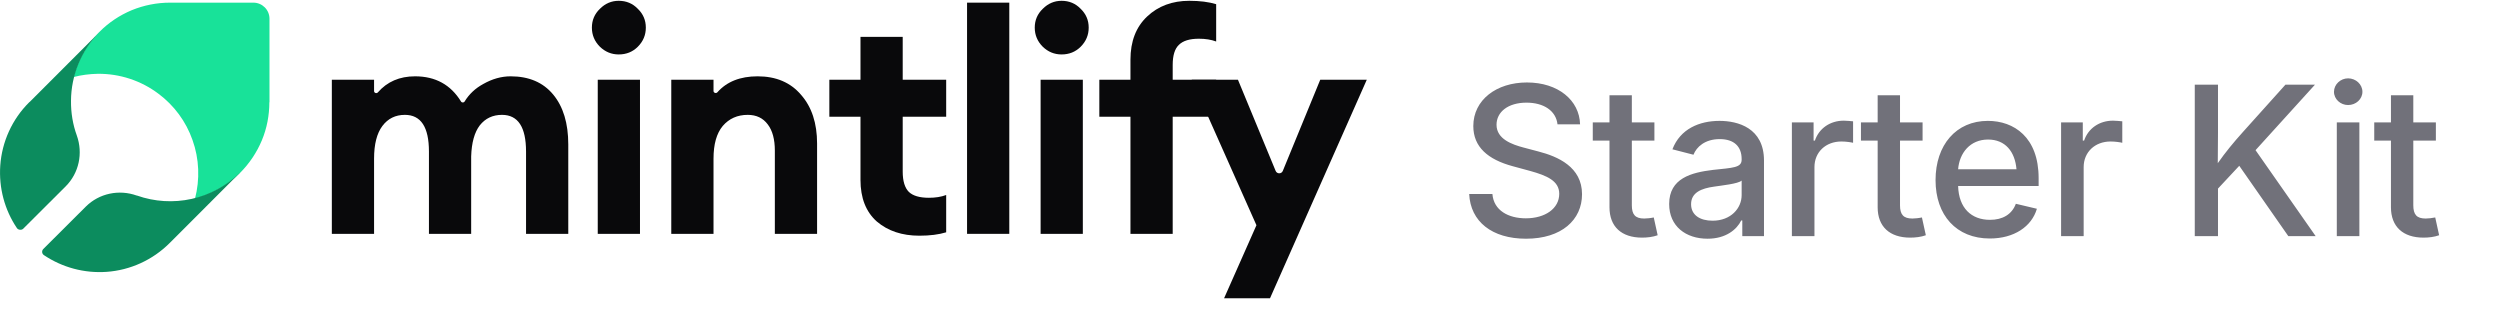
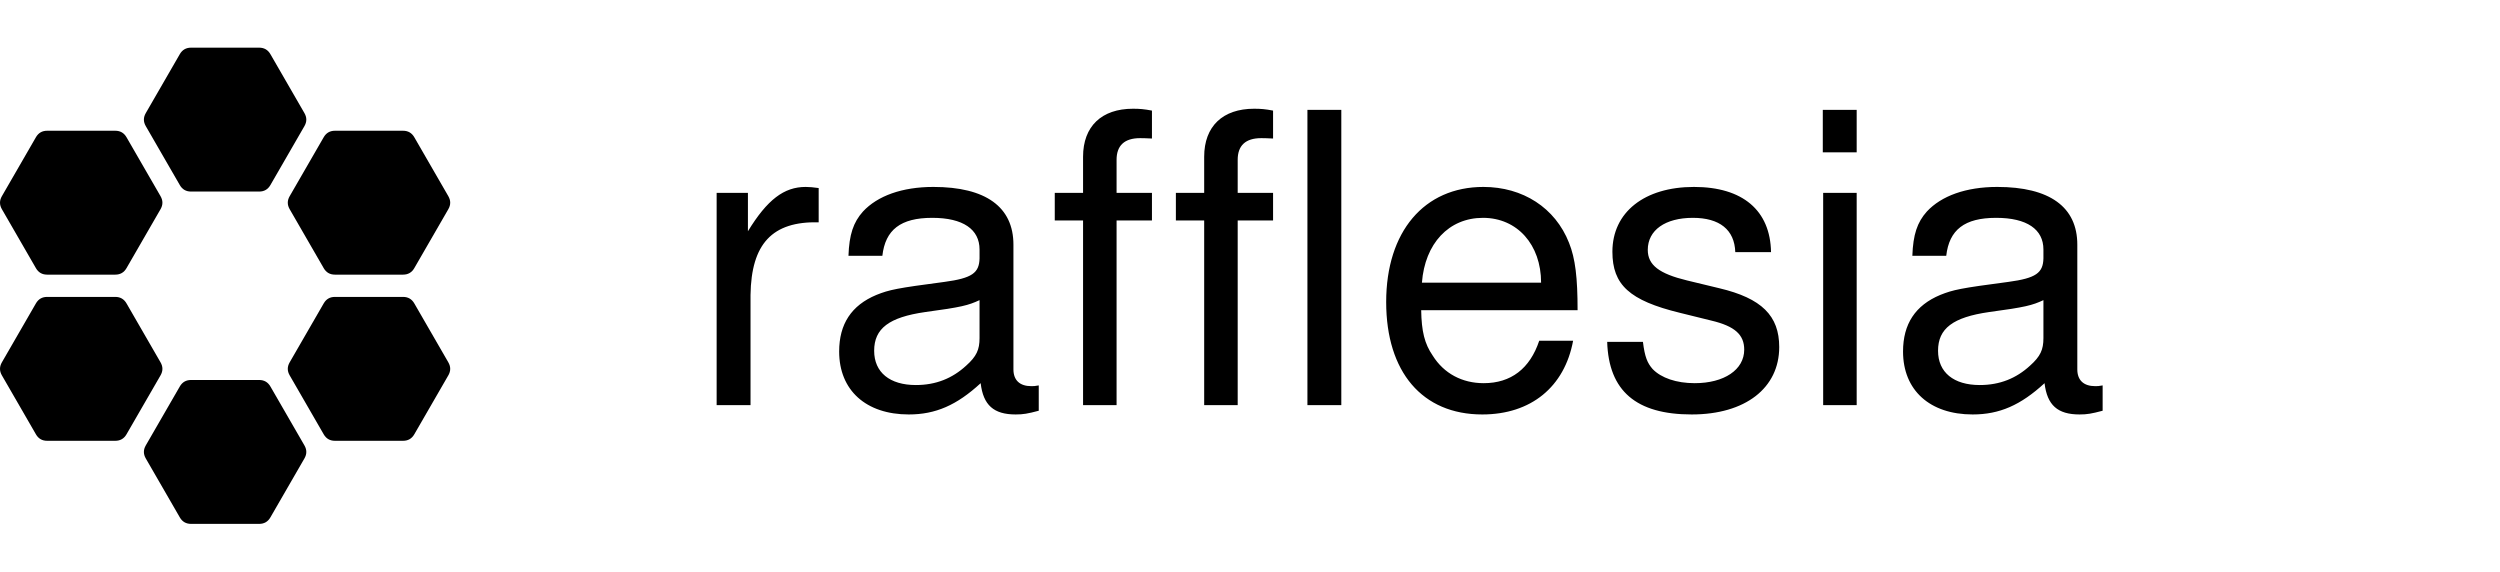
- <svg xmlns="http://www.w3.org/2000/svg" width="180" height="23" viewBox="0 0 180 23" fill="none">
-   <path d="M91.44 21.476H88.133L90.464 16.216L85.802 5.74H89.132L91.847 12.307C91.943 12.536 92.268 12.536 92.362 12.306L95.058 5.74H98.409L91.44 21.476Z" fill="#09090B" />
-   <path d="M81.393 16.837V8.403H79.152V5.74H81.393V4.297C81.393 2.98 81.792 1.944 82.592 1.19C83.391 0.435 84.404 0.058 85.633 0.058C86.387 0.058 87.031 0.139 87.564 0.302V2.988C87.208 2.854 86.794 2.788 86.32 2.788C85.655 2.788 85.174 2.936 84.878 3.232C84.582 3.513 84.434 3.994 84.434 4.674V5.74H87.564V8.403H84.434V16.837H81.393Z" fill="#09090B" />
-   <path d="M76.433 3.92C75.915 3.92 75.463 3.735 75.079 3.365C74.694 2.98 74.502 2.521 74.502 1.989C74.502 1.456 74.694 1.005 75.079 0.635C75.463 0.25 75.915 0.058 76.433 0.058C76.98 0.058 77.438 0.25 77.809 0.635C78.193 1.005 78.386 1.456 78.386 1.989C78.386 2.521 78.193 2.98 77.809 3.365C77.438 3.735 76.98 3.92 76.433 3.92ZM74.924 16.837V5.74H77.964V16.837H74.924Z" fill="#09090B" />
-   <path d="M69.628 16.837V0.191H72.669V16.837H69.628Z" fill="#09090B" />
-   <path d="M66.194 16.97C64.951 16.97 63.93 16.63 63.131 15.949C62.347 15.254 61.955 14.255 61.955 12.953V8.403H59.713V5.74H61.955V2.655H64.995V5.74H68.125V8.403H64.995V12.354C64.995 13.034 65.143 13.523 65.439 13.819C65.735 14.1 66.216 14.24 66.882 14.24C67.355 14.24 67.769 14.174 68.125 14.04V16.726C67.592 16.889 66.948 16.97 66.194 16.97Z" fill="#09090B" />
-   <path d="M48.332 16.837V5.74H51.373V6.551C51.373 6.688 51.559 6.748 51.65 6.646C52.328 5.879 53.293 5.495 54.546 5.495C55.878 5.495 56.921 5.939 57.676 6.827C58.445 7.7 58.83 8.869 58.83 10.334V16.837H55.789V10.844C55.789 10.03 55.619 9.402 55.279 8.958C54.939 8.499 54.458 8.27 53.836 8.27C53.096 8.27 52.497 8.536 52.038 9.069C51.594 9.601 51.373 10.386 51.373 11.421V16.837H48.332Z" fill="#09090B" />
-   <path d="M44.547 3.92C44.029 3.92 43.578 3.735 43.193 3.365C42.809 2.98 42.616 2.521 42.616 1.989C42.616 1.456 42.809 1.005 43.193 0.635C43.578 0.25 44.029 0.058 44.547 0.058C45.095 0.058 45.553 0.25 45.923 0.635C46.308 1.005 46.5 1.456 46.5 1.989C46.5 2.521 46.308 2.98 45.923 3.365C45.553 3.735 45.095 3.92 44.547 3.92ZM43.038 16.837V5.74H46.079V16.837H43.038Z" fill="#09090B" />
-   <path d="M37.875 16.837V10.911C37.875 9.15 37.298 8.27 36.144 8.27C35.478 8.27 34.945 8.521 34.546 9.024C34.161 9.527 33.954 10.275 33.924 11.266V16.837H30.884V10.911C30.884 9.15 30.306 8.27 29.152 8.27C28.472 8.27 27.932 8.536 27.532 9.069C27.133 9.601 26.933 10.386 26.933 11.421V16.837H23.892V5.74H26.933V6.559C26.933 6.695 27.116 6.755 27.206 6.652C27.878 5.881 28.771 5.495 29.885 5.495C31.349 5.495 32.452 6.1 33.193 7.309C33.252 7.404 33.395 7.403 33.454 7.307C33.774 6.78 34.219 6.361 34.79 6.05C35.441 5.68 36.099 5.495 36.765 5.495C38.082 5.495 39.103 5.932 39.828 6.805C40.553 7.678 40.916 8.876 40.916 10.4V16.837H37.875Z" fill="#09090B" />
-   <path d="M19.403 7.362V1.35C19.403 0.705 18.879 0.191 18.244 0.191H12.235C11.291 0.191 10.357 0.378 9.487 0.733C8.618 1.098 7.824 1.621 7.16 2.295L7.114 2.341C6.235 3.23 5.609 4.333 5.291 5.548C5.861 5.399 6.45 5.324 7.039 5.314C8.609 5.296 10.151 5.801 11.403 6.745C12.534 7.586 13.394 8.746 13.861 10.083C14.347 11.438 14.403 12.916 14.039 14.309C15.244 13.991 16.356 13.364 17.244 12.486L17.291 12.439C17.954 11.775 18.487 10.98 18.851 10.111C19.216 9.241 19.393 8.306 19.393 7.362H19.403Z" fill="#18E299" />
-   <path d="M5.112 7.26C5.121 5.416 5.857 3.646 7.151 2.324L2.151 7.326C2.133 7.344 2.114 7.354 2.095 7.372C0.876 8.583 0.14 10.204 0.019 11.918C-0.092 13.52 0.327 15.103 1.22 16.426C1.306 16.552 1.537 16.593 1.667 16.472L4.73 13.417C5.689 12.458 5.987 11.033 5.531 9.757C5.242 8.965 5.103 8.117 5.112 7.26Z" fill="#0C8C5E" />
-   <path d="M17.262 12.44C16.303 13.38 15.102 14.032 13.799 14.321C12.486 14.61 11.127 14.526 9.861 14.079C9.861 14.079 9.851 14.079 9.842 14.079C8.567 13.622 7.142 13.921 6.183 14.871L3.12 17.926C2.99 18.056 3.009 18.27 3.167 18.373C4.489 19.258 6.072 19.686 7.673 19.574C9.386 19.453 10.997 18.717 12.216 17.497L12.263 17.451L17.262 12.449V12.44Z" fill="#0C8C5E" />
-   <text x="105" y="17" font-family="Inter, ui-sans-serif, system-ui, -apple-system, sans-serif" font-size="15" font-weight="500" fill="#71717A" letter-spacing="-0.01em">Starter Kit</text>
+ <svg xmlns="http://www.w3.org/2000/svg" width="104.9" height="24" viewBox="0 0 104.9 24" fill="none" role="img" aria-label="Rafflesia">
+   <g transform="translate(0 2) scale(0.041754)">
+     <path d="M405.049 83.49C410.058 83.49 413.815 85.657 416.32 89.992L450.551 149.28C453.055 153.621 453.055 157.962 450.551 162.304L416.32 221.592C413.815 225.926 410.058 228.094 405.049 228.094H336.587C331.578 228.094 327.821 225.926 325.316 221.592L291.086 162.304C288.581 157.962 288.581 153.621 291.086 149.28L325.316 89.992C327.821 85.657 331.578 83.49 336.587 83.49H405.049Z" fill="#000000" />
+     <path d="M405.049 250.469C410.058 250.469 413.815 252.636 416.32 256.97L450.551 316.259C453.055 320.6 453.055 324.941 450.551 329.283L416.32 388.571C413.815 392.905 410.058 395.073 405.049 395.073H336.587C331.578 395.073 327.821 392.905 325.316 388.571L291.086 329.283C288.581 324.941 288.581 320.6 291.086 316.259L325.316 256.97C327.821 252.636 331.578 250.469 336.587 250.469H405.049Z" fill="#000000" />
+     <path d="M260.445 333.958C265.455 333.958 269.212 336.126 271.716 340.46L305.947 399.748C308.452 404.09 308.452 408.431 305.947 412.773L271.716 472.061C269.212 476.395 265.455 478.562 260.445 478.562H191.984C186.974 478.562 183.217 476.395 180.713 472.061L146.482 412.773C143.977 408.431 143.977 404.09 146.482 399.748L180.713 340.46C183.217 336.126 186.974 333.958 191.984 333.958H260.445Z" fill="#000000" />
+     <path d="M115.842 250.469C120.851 250.469 124.608 252.636 127.113 256.97L161.344 316.259C163.848 320.6 163.848 324.941 161.344 329.283L127.113 388.571C124.608 392.905 120.851 395.073 115.842 395.073H47.38C42.371 395.073 38.614 392.905 36.109 388.571L1.879 329.283C-0.626 324.941 -0.626 320.6 1.879 316.259L36.109 256.97C38.614 252.636 42.371 250.469 47.38 250.469H115.842Z" fill="#000000" />
+     <path d="M115.842 83.49C120.851 83.49 124.608 85.657 127.113 89.992L161.344 149.28C163.848 153.621 163.848 157.962 161.344 162.304L127.113 221.592C124.608 225.926 120.851 228.094 115.842 228.094H47.38C42.371 228.094 38.614 225.926 36.109 221.592L1.879 162.304C-0.626 157.962 -0.626 153.621 1.879 149.28L36.109 89.992C38.614 85.657 42.371 83.49 47.38 83.49H115.842Z" fill="#000000" />
+     <path d="M260.445 0C265.455 0 269.212 2.167 271.716 6.502L305.947 65.79C308.452 70.131 308.452 74.473 305.947 78.814L271.716 138.102C269.212 142.437 265.455 144.604 260.445 144.604H191.984C186.974 144.604 183.217 142.437 180.713 138.102L146.482 78.814C143.977 74.473 143.977 70.131 146.482 65.79L180.713 6.502C183.217 2.167 186.974 0 191.984 0H260.445Z" fill="#000000" />
+   </g>
+   <text x="28.9" y="17" fill="#000000" font-family="Geist, 'Helvetica Neue', Helvetica, Arial, sans-serif" font-size="17" font-weight="500">rafflesia</text>
</svg>
